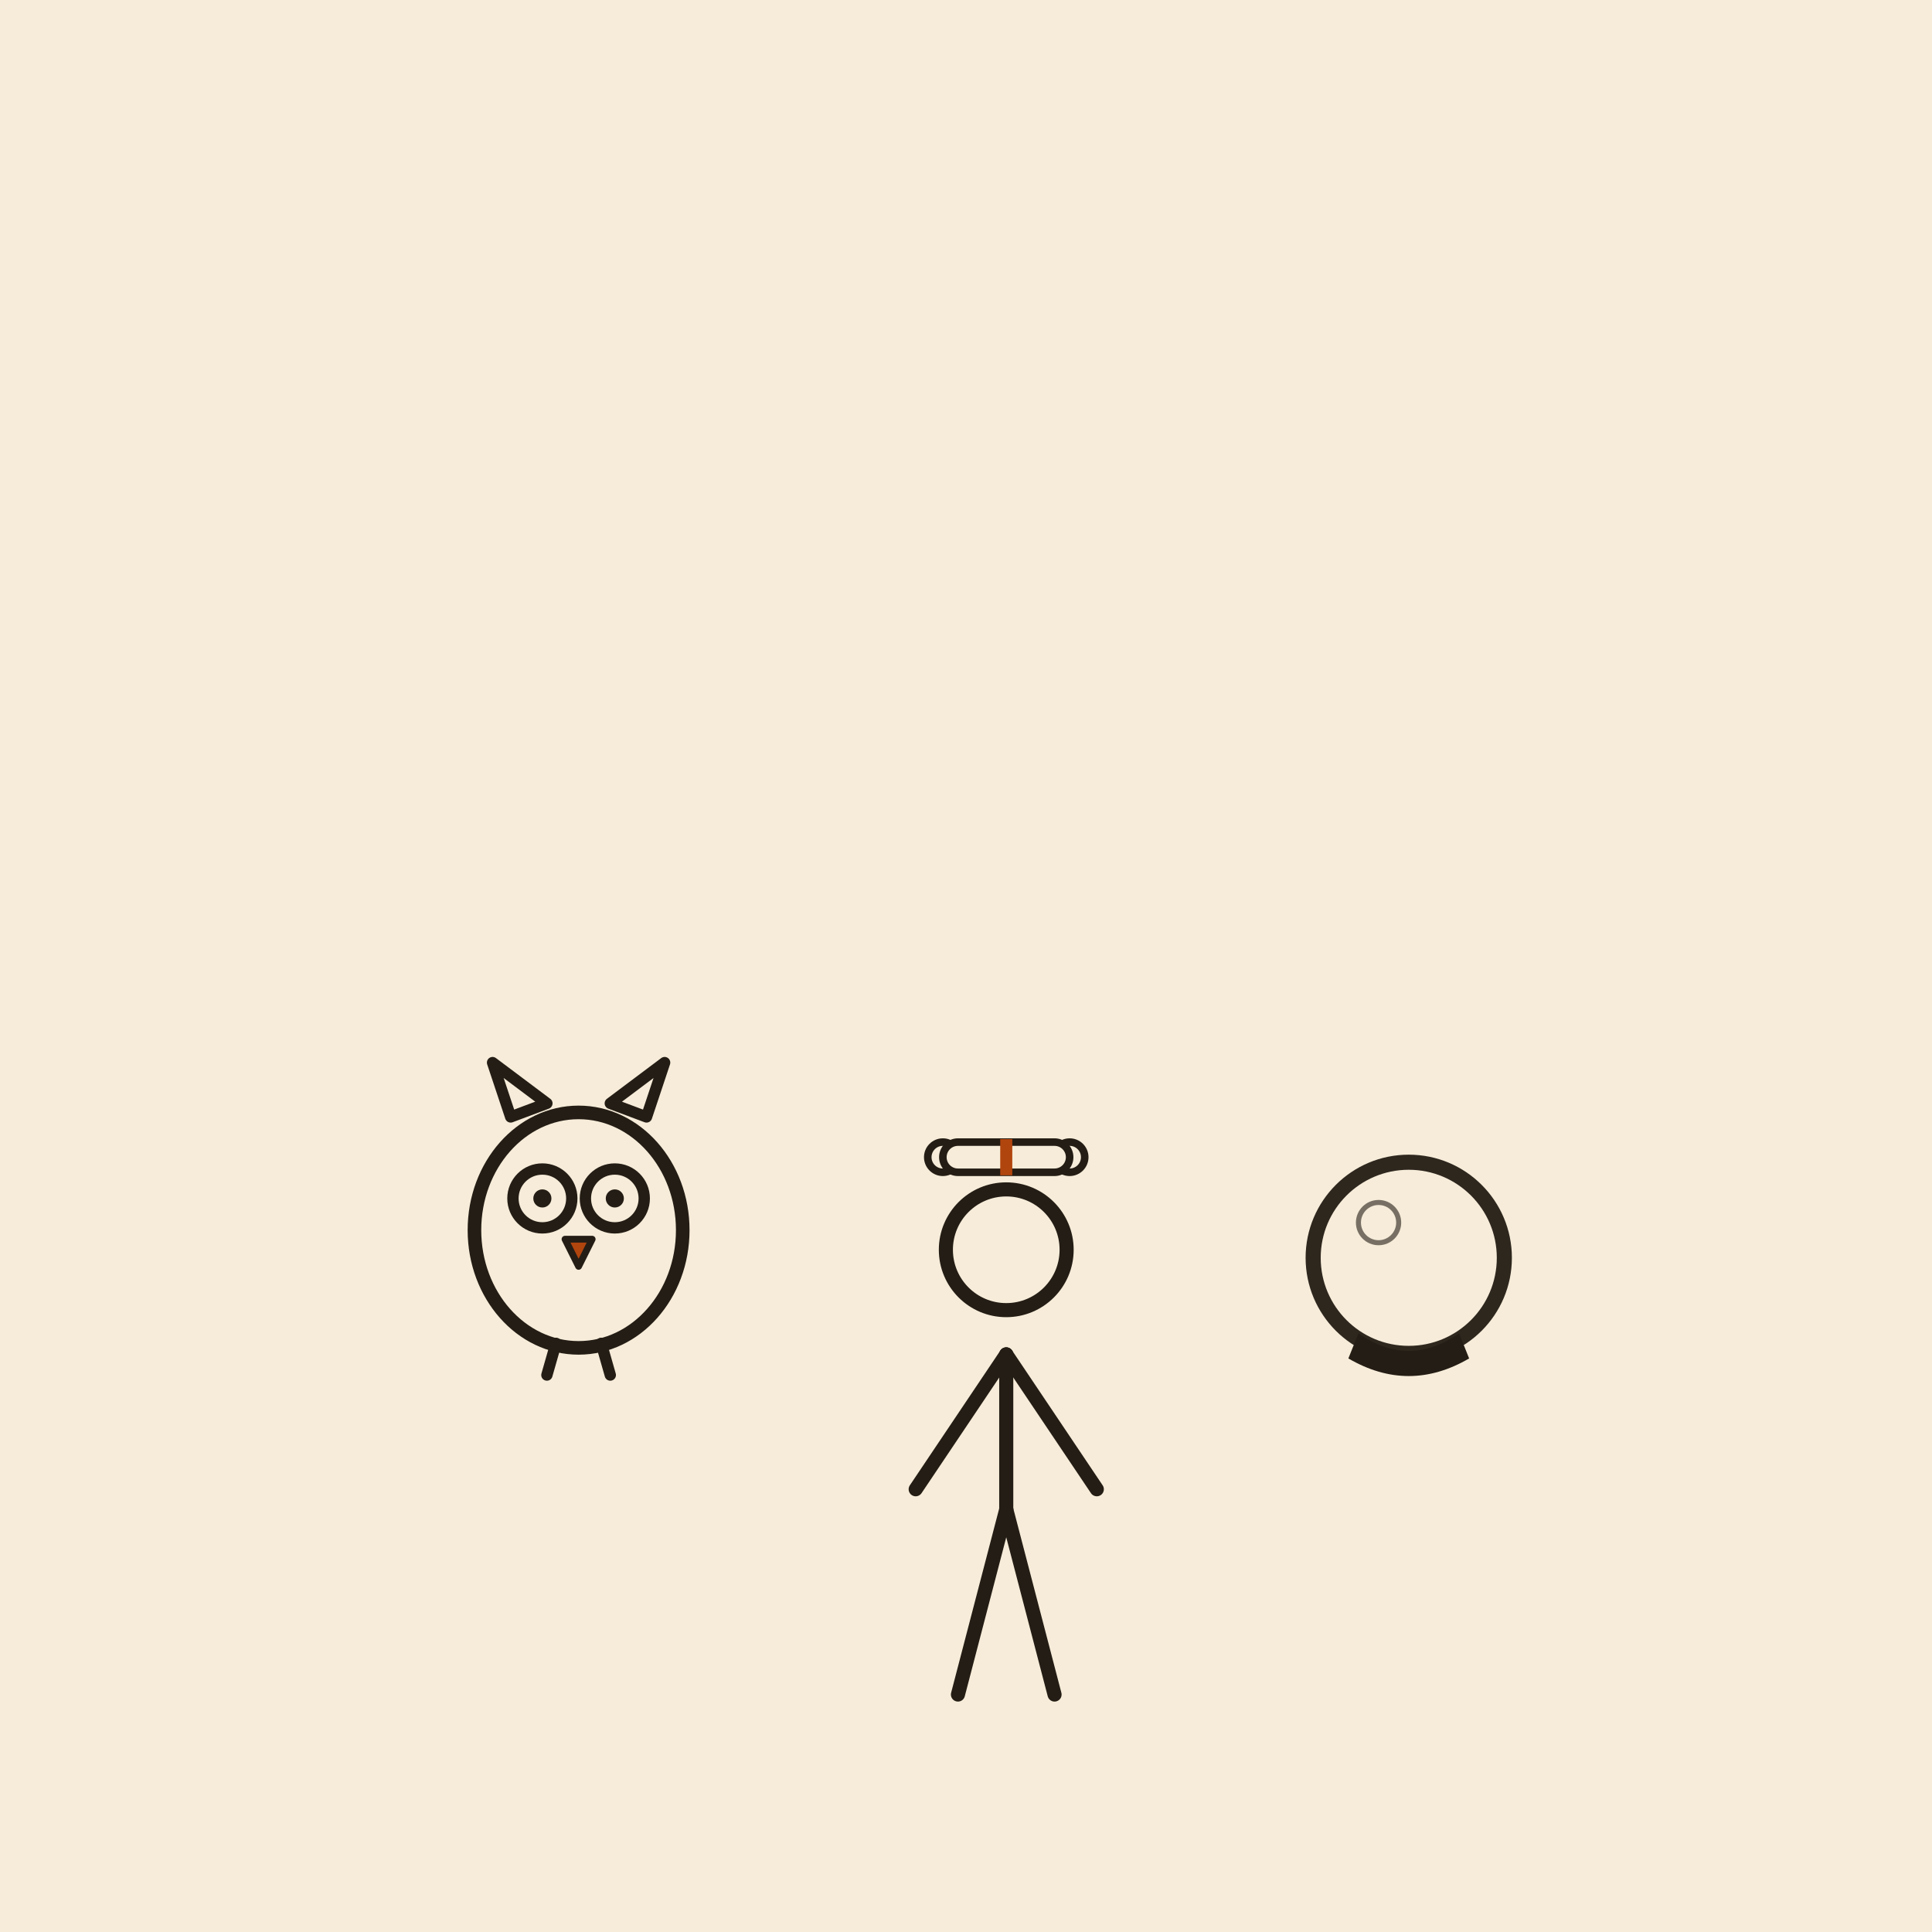
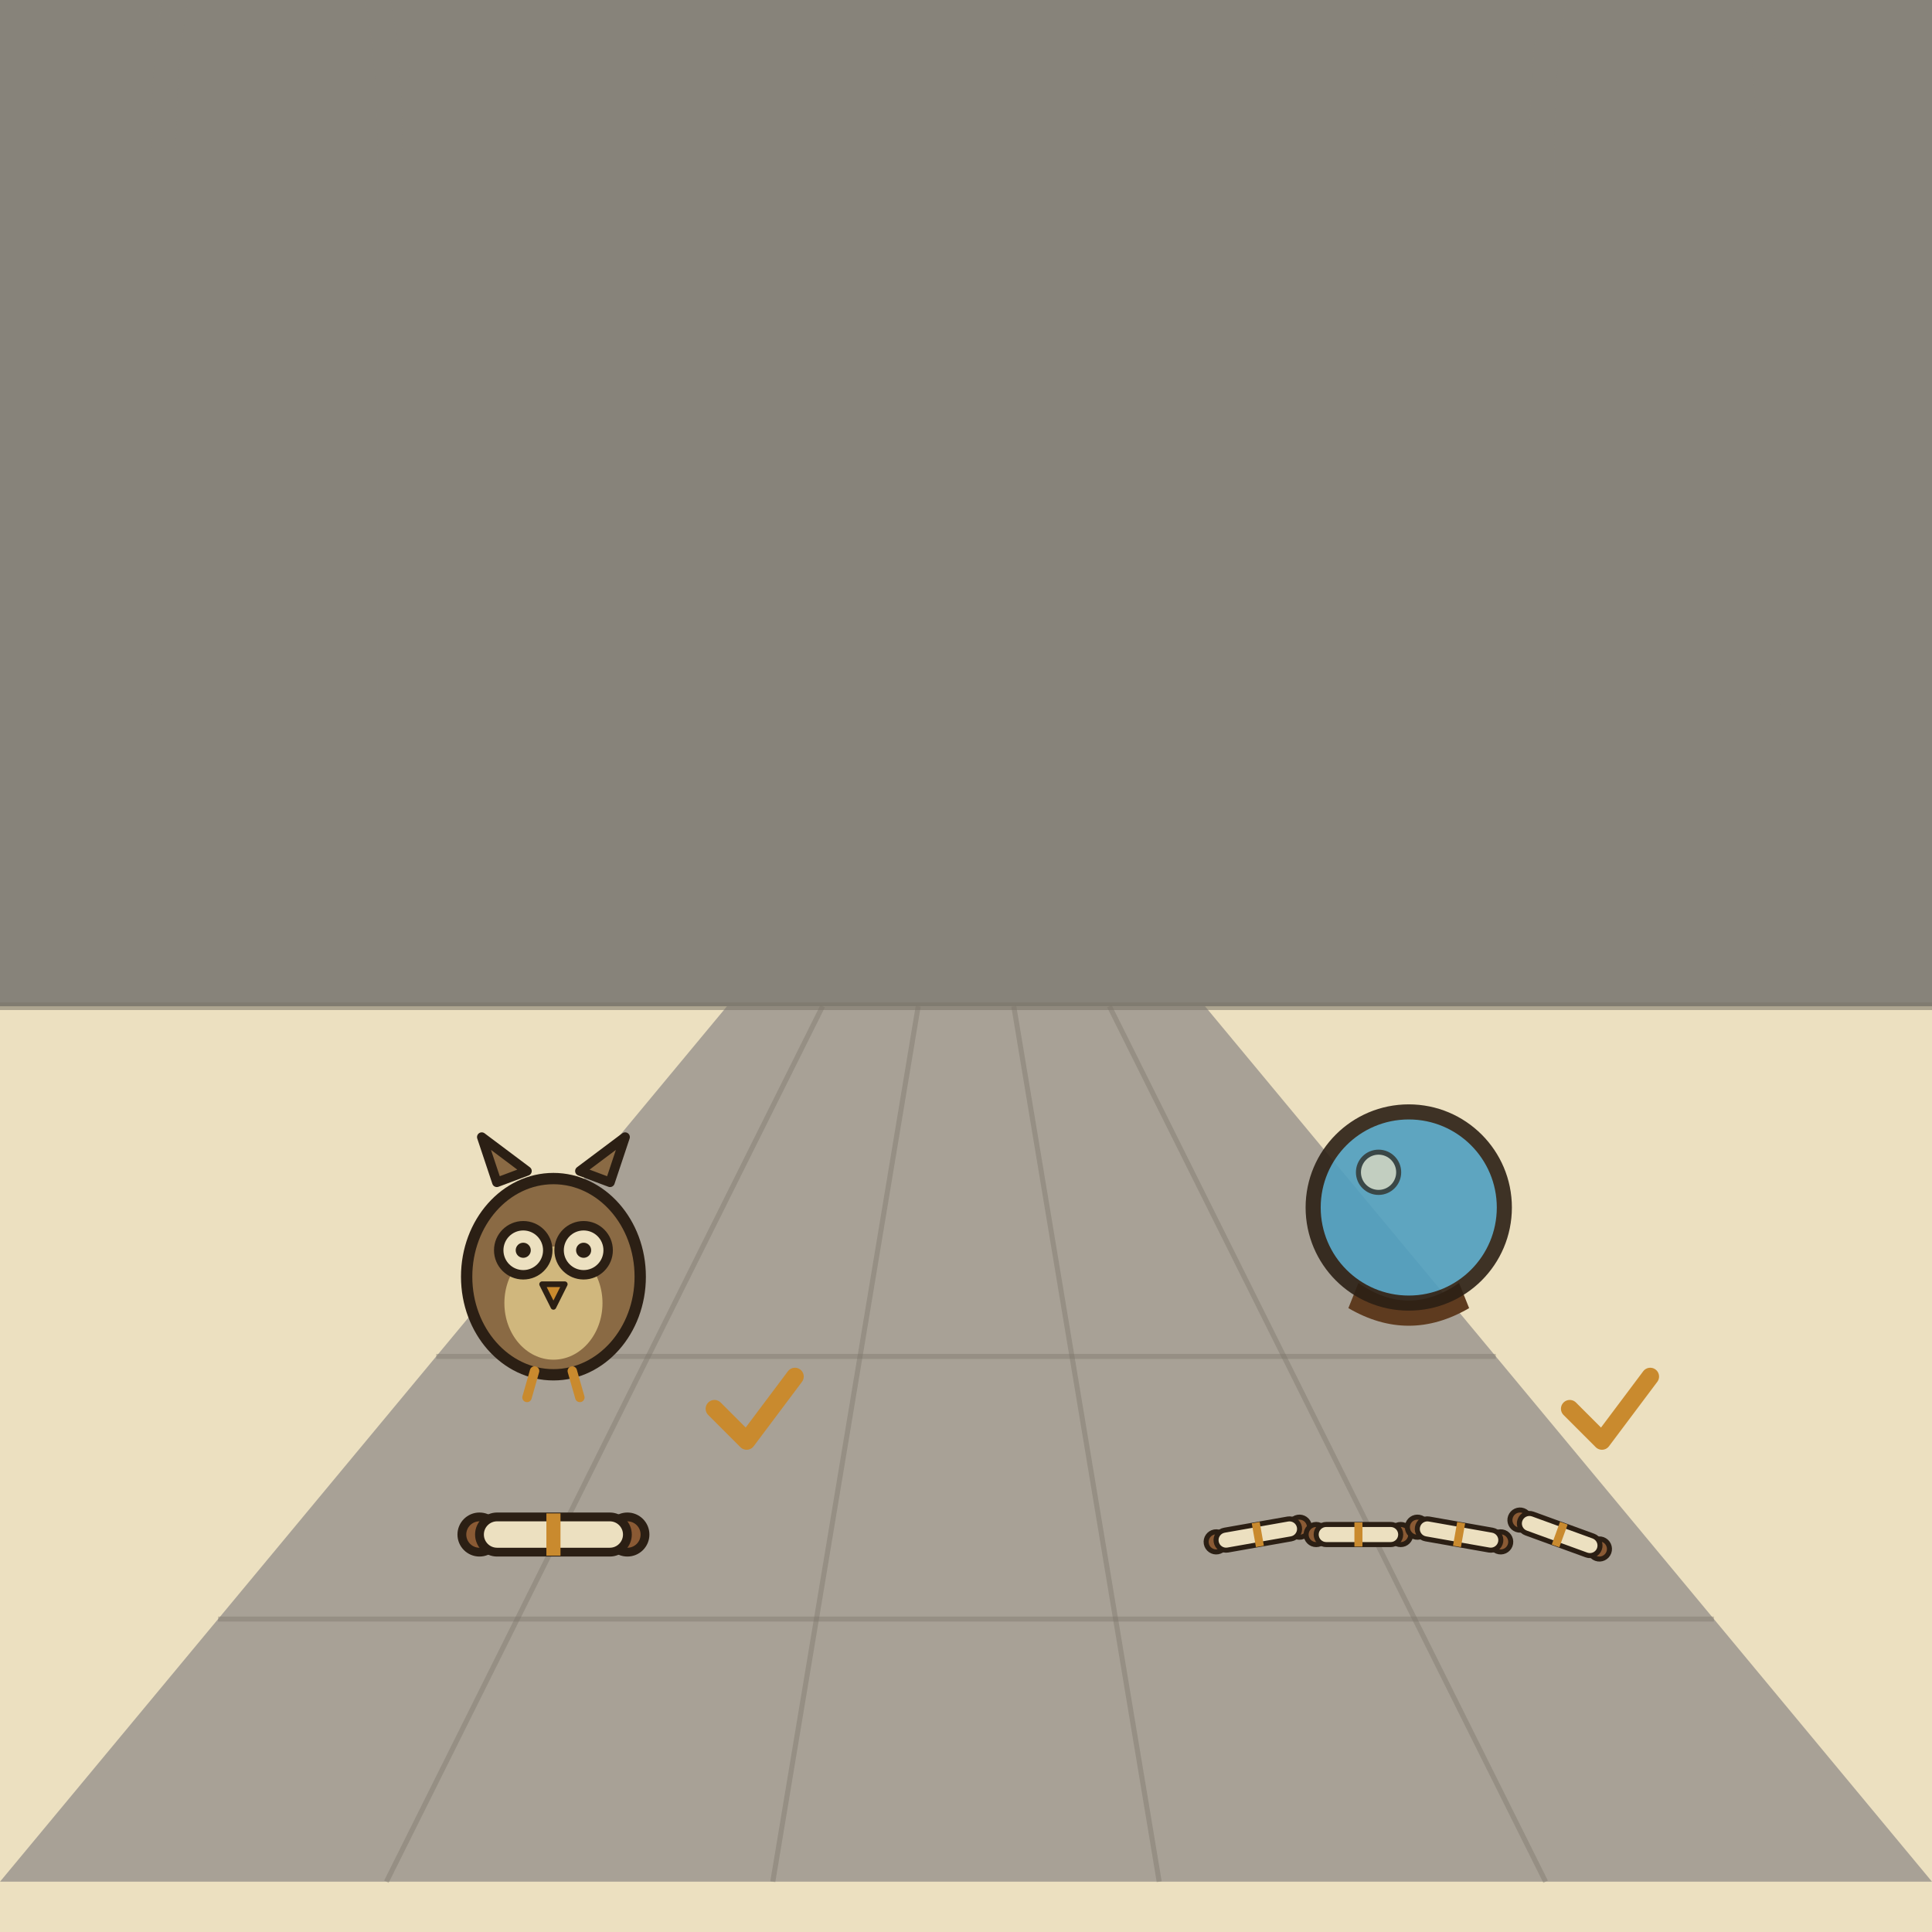
<svg xmlns="http://www.w3.org/2000/svg" viewBox="0 0 768 768">
-   <rect x="0" y="0" width="768" height="768" fill="#f6ecd9" />
-   <g transform="translate(230,480) scale(0.9)">
-     <ellipse cx="0" cy="10" rx="46" ry="52" fill="#f6ecd9" stroke="#241d15" stroke-width="6" />
-     <path d="M -30,-40 L -38,-64 L -14,-46 Z" fill="#f6ecd9" stroke="#241d15" stroke-width="5" stroke-linejoin="round" />
-     <path d="M 30,-40 L 38,-64 L 14,-46 Z" fill="#f6ecd9" stroke="#241d15" stroke-width="5" stroke-linejoin="round" />
-     <circle cx="-16" cy="-4" r="13" fill="#f6ecd9" stroke="#241d15" stroke-width="5" />
-     <circle cx="-16" cy="-4" r="4" fill="#241d15" />
-     <circle cx="16" cy="-4" r="13" fill="#f6ecd9" stroke="#241d15" stroke-width="5" />
-     <circle cx="16" cy="-4" r="4" fill="#241d15" />
-     <path d="M -6,14 L 6,14 L 0,26 Z" fill="#b1450e" stroke="#241d15" stroke-width="3" stroke-linejoin="round" />
-     <line x1="-10" y1="60" x2="-14" y2="74" stroke="#241d15" stroke-width="5" stroke-linecap="round" />
-     <line x1="10" y1="60" x2="14" y2="74" stroke="#241d15" stroke-width="5" stroke-linecap="round" />
+   <rect x="0" y="0" width="768" height="768" fill="#ece0c0" />
+   <rect x="0" y="0" width="768" height="400" fill="#87837a" />
+   <polygon points="289,400 479,400 768,748 0,748" fill="#a8a196" />
+   <line x1="327.0" y1="400" x2="153.6" y2="748" stroke="#7a7468" stroke-width="2" opacity="0.4" />
+   <line x1="365.0" y1="400" x2="307.2" y2="748" stroke="#7a7468" stroke-width="2" opacity="0.4" />
+   <line x1="403.0" y1="400" x2="460.8" y2="748" stroke="#7a7468" stroke-width="2" opacity="0.4" />
+   <line x1="441.0" y1="400" x2="614.4" y2="748" stroke="#7a7468" stroke-width="2" opacity="0.4" />
+   <line x1="173.4" y1="539.2" x2="594.6" y2="539.2" stroke="#7a7468" stroke-width="2" opacity="0.4" />
+   <line x1="86.7" y1="643.6" x2="681.3" y2="643.6" stroke="#7a7468" stroke-width="2" opacity="0.4" />
+   <line x1="0" y1="400" x2="768" y2="400" stroke="#7a7468" stroke-width="3" opacity="0.55" />
+   <path d="M 65.0,280 L 65.0,60 Q 65.0,-50.0 110,-50.0 Q 155.0,-50.0 155.0,60 L 155.0,280" fill="none" stroke="#87837a" stroke-width="10" opacity="0.7" />
+   <path d="M 613.0,280 L 613.0,60 Q 613.0,-50.0 658,-50.0 Q 703.0,-50.0 703.0,60 L 703.0,280" fill="none" stroke="#87837a" stroke-width="10" opacity="0.7" />
+   <g transform="translate(220,500) scale(0.75)">
+     <ellipse cx="0" cy="10" rx="46" ry="52" fill="#8a6a44" stroke="#2b1f14" stroke-width="6" />
+     <ellipse cx="0" cy="24" rx="26" ry="30" fill="#dcc487" opacity="0.85" />
+     <path d="M -30,-40 L -38,-64 L -14,-46 Z" fill="#8a6a44" stroke="#2b1f14" stroke-width="5" stroke-linejoin="round" />
+     <path d="M 30,-40 L 38,-64 L 14,-46 Z" fill="#8a6a44" stroke="#2b1f14" stroke-width="5" stroke-linejoin="round" />
+     <circle cx="-16" cy="-4" r="13" fill="#ece0c0" stroke="#2b1f14" stroke-width="5" />
+     <circle cx="-16" cy="-4" r="4" fill="#2b1f14" />
+     <circle cx="16" cy="-4" r="13" fill="#ece0c0" stroke="#2b1f14" stroke-width="5" />
+     <circle cx="16" cy="-4" r="4" fill="#2b1f14" />
+     <path d="M -6,14 L 6,14 L 0,26 Z" fill="#c98a2e" stroke="#2b1f14" stroke-width="3" stroke-linejoin="round" />
+     <line x1="-10" y1="60" x2="-14" y2="74" stroke="#c98a2e" stroke-width="5" stroke-linecap="round" />
+     <line x1="10" y1="60" x2="14" y2="74" stroke="#c98a2e" stroke-width="5" stroke-linecap="round" />
  </g>
-   <g transform="translate(560,500) scale(1.0)">
-     <path d="M -20,30 Q 0,44 20,30 L 24,40 Q 0,54 -24,40 Z" fill="#241d15" />
-     <circle cx="0" cy="0" r="38" fill="#f6ecd9" stroke="#241d15" stroke-width="6" opacity="0.95" />
-     <circle cx="-12" cy="-14" r="8" fill="#f6ecd9" stroke="#241d15" stroke-width="2" opacity="0.6" />
+   <g transform="translate(220,610) rotate(0) scale(0.7)">
+     <circle cx="-42" cy="0" r="10" fill="#8a5a34" stroke="#2b1f14" stroke-width="5" />
+     <circle cx="42" cy="0" r="10" fill="#8a5a34" stroke="#2b1f14" stroke-width="5" />
+     <rect x="-42" y="-10" width="84" height="20" rx="10" fill="#ece0c0" stroke="#2b1f14" stroke-width="5" />
+     <rect x="-4" y="-12" width="8" height="24" fill="#c98a2e" />
  </g>
-   <g transform="translate(400,600) scale(0.8,0.8) rotate(0)">
-     <circle cx="0" cy="-129" r="30" fill="#f6ecd9" stroke="#241d15" stroke-width="7" />
-     <line x1="0" y1="-77.0" x2="0" y2="0" stroke="#241d15" stroke-width="7" stroke-linecap="round" />
-     <line x1="0" y1="-77" x2="-45" y2="-10" stroke="#241d15" stroke-width="7" stroke-linecap="round" />
-     <line x1="0" y1="-77" x2="45" y2="-10" stroke="#241d15" stroke-width="7" stroke-linecap="round" />
-     <line x1="0" y1="0" x2="-24" y2="92" stroke="#241d15" stroke-width="7" stroke-linecap="round" />
-     <line x1="0" y1="0" x2="24" y2="92" stroke="#241d15" stroke-width="7" stroke-linecap="round" />
+   <g transform="translate(300,560) scale(1.0)">
+     <polyline points="-16,0 -3.2,12.8 16,-12.8" fill="none" stroke="#c98a2e" stroke-width="7" stroke-linecap="round" stroke-linejoin="round" />
  </g>
-   <g transform="translate(400,460) rotate(0) scale(0.6)">
-     <circle cx="-42" cy="0" r="10" fill="#f6ecd9" stroke="#241d15" stroke-width="5" />
-     <circle cx="42" cy="0" r="10" fill="#f6ecd9" stroke="#241d15" stroke-width="5" />
-     <rect x="-42" y="-10" width="84" height="20" rx="10" fill="#f6ecd9" stroke="#241d15" stroke-width="5" />
-     <rect x="-4" y="-12" width="8" height="24" fill="#b1450e" />
+   <g transform="translate(560,480) scale(1.0)">
+     <path d="M -20,30 Q 0,44 20,30 L 24,40 Q 0,54 -24,40 Z" fill="#5e3b1f" />
+     <circle cx="0" cy="0" r="38" fill="#4f9fc0" stroke="#2b1f14" stroke-width="6" opacity="0.9" />
+     <circle cx="-12" cy="-14" r="8" fill="#ece0c0" stroke="#2b1f14" stroke-width="2" opacity="0.7" />
+   </g>
+   <g transform="translate(500,610) rotate(-10) scale(0.4)">
+     <circle cx="-42" cy="0" r="10" fill="#8a5a34" stroke="#2b1f14" stroke-width="5" />
+     <circle cx="42" cy="0" r="10" fill="#8a5a34" stroke="#2b1f14" stroke-width="5" />
+     <rect x="-42" y="-10" width="84" height="20" rx="10" fill="#ece0c0" stroke="#2b1f14" stroke-width="5" />
+     <rect x="-4" y="-12" width="8" height="24" fill="#c98a2e" />
+   </g>
+   <g transform="translate(540,610) rotate(0) scale(0.4)">
+     <circle cx="-42" cy="0" r="10" fill="#8a5a34" stroke="#2b1f14" stroke-width="5" />
+     <circle cx="42" cy="0" r="10" fill="#8a5a34" stroke="#2b1f14" stroke-width="5" />
+     <rect x="-42" y="-10" width="84" height="20" rx="10" fill="#ece0c0" stroke="#2b1f14" stroke-width="5" />
+     <rect x="-4" y="-12" width="8" height="24" fill="#c98a2e" />
+   </g>
+   <g transform="translate(580,610) rotate(10) scale(0.4)">
+     <circle cx="-42" cy="0" r="10" fill="#8a5a34" stroke="#2b1f14" stroke-width="5" />
+     <circle cx="42" cy="0" r="10" fill="#8a5a34" stroke="#2b1f14" stroke-width="5" />
+     <rect x="-42" y="-10" width="84" height="20" rx="10" fill="#ece0c0" stroke="#2b1f14" stroke-width="5" />
+     <rect x="-4" y="-12" width="8" height="24" fill="#c98a2e" />
+   </g>
+   <g transform="translate(620,610) rotate(20) scale(0.4)">
+     <circle cx="-42" cy="0" r="10" fill="#8a5a34" stroke="#2b1f14" stroke-width="5" />
+     <circle cx="42" cy="0" r="10" fill="#8a5a34" stroke="#2b1f14" stroke-width="5" />
+     <rect x="-42" y="-10" width="84" height="20" rx="10" fill="#ece0c0" stroke="#2b1f14" stroke-width="5" />
+     <rect x="-4" y="-12" width="8" height="24" fill="#c98a2e" />
+   </g>
+   <g transform="translate(640,560) scale(1.0)">
+     <polyline points="-16,0 -3.2,12.8 16,-12.8" fill="none" stroke="#c98a2e" stroke-width="7" stroke-linecap="round" stroke-linejoin="round" />
  </g>
</svg>
